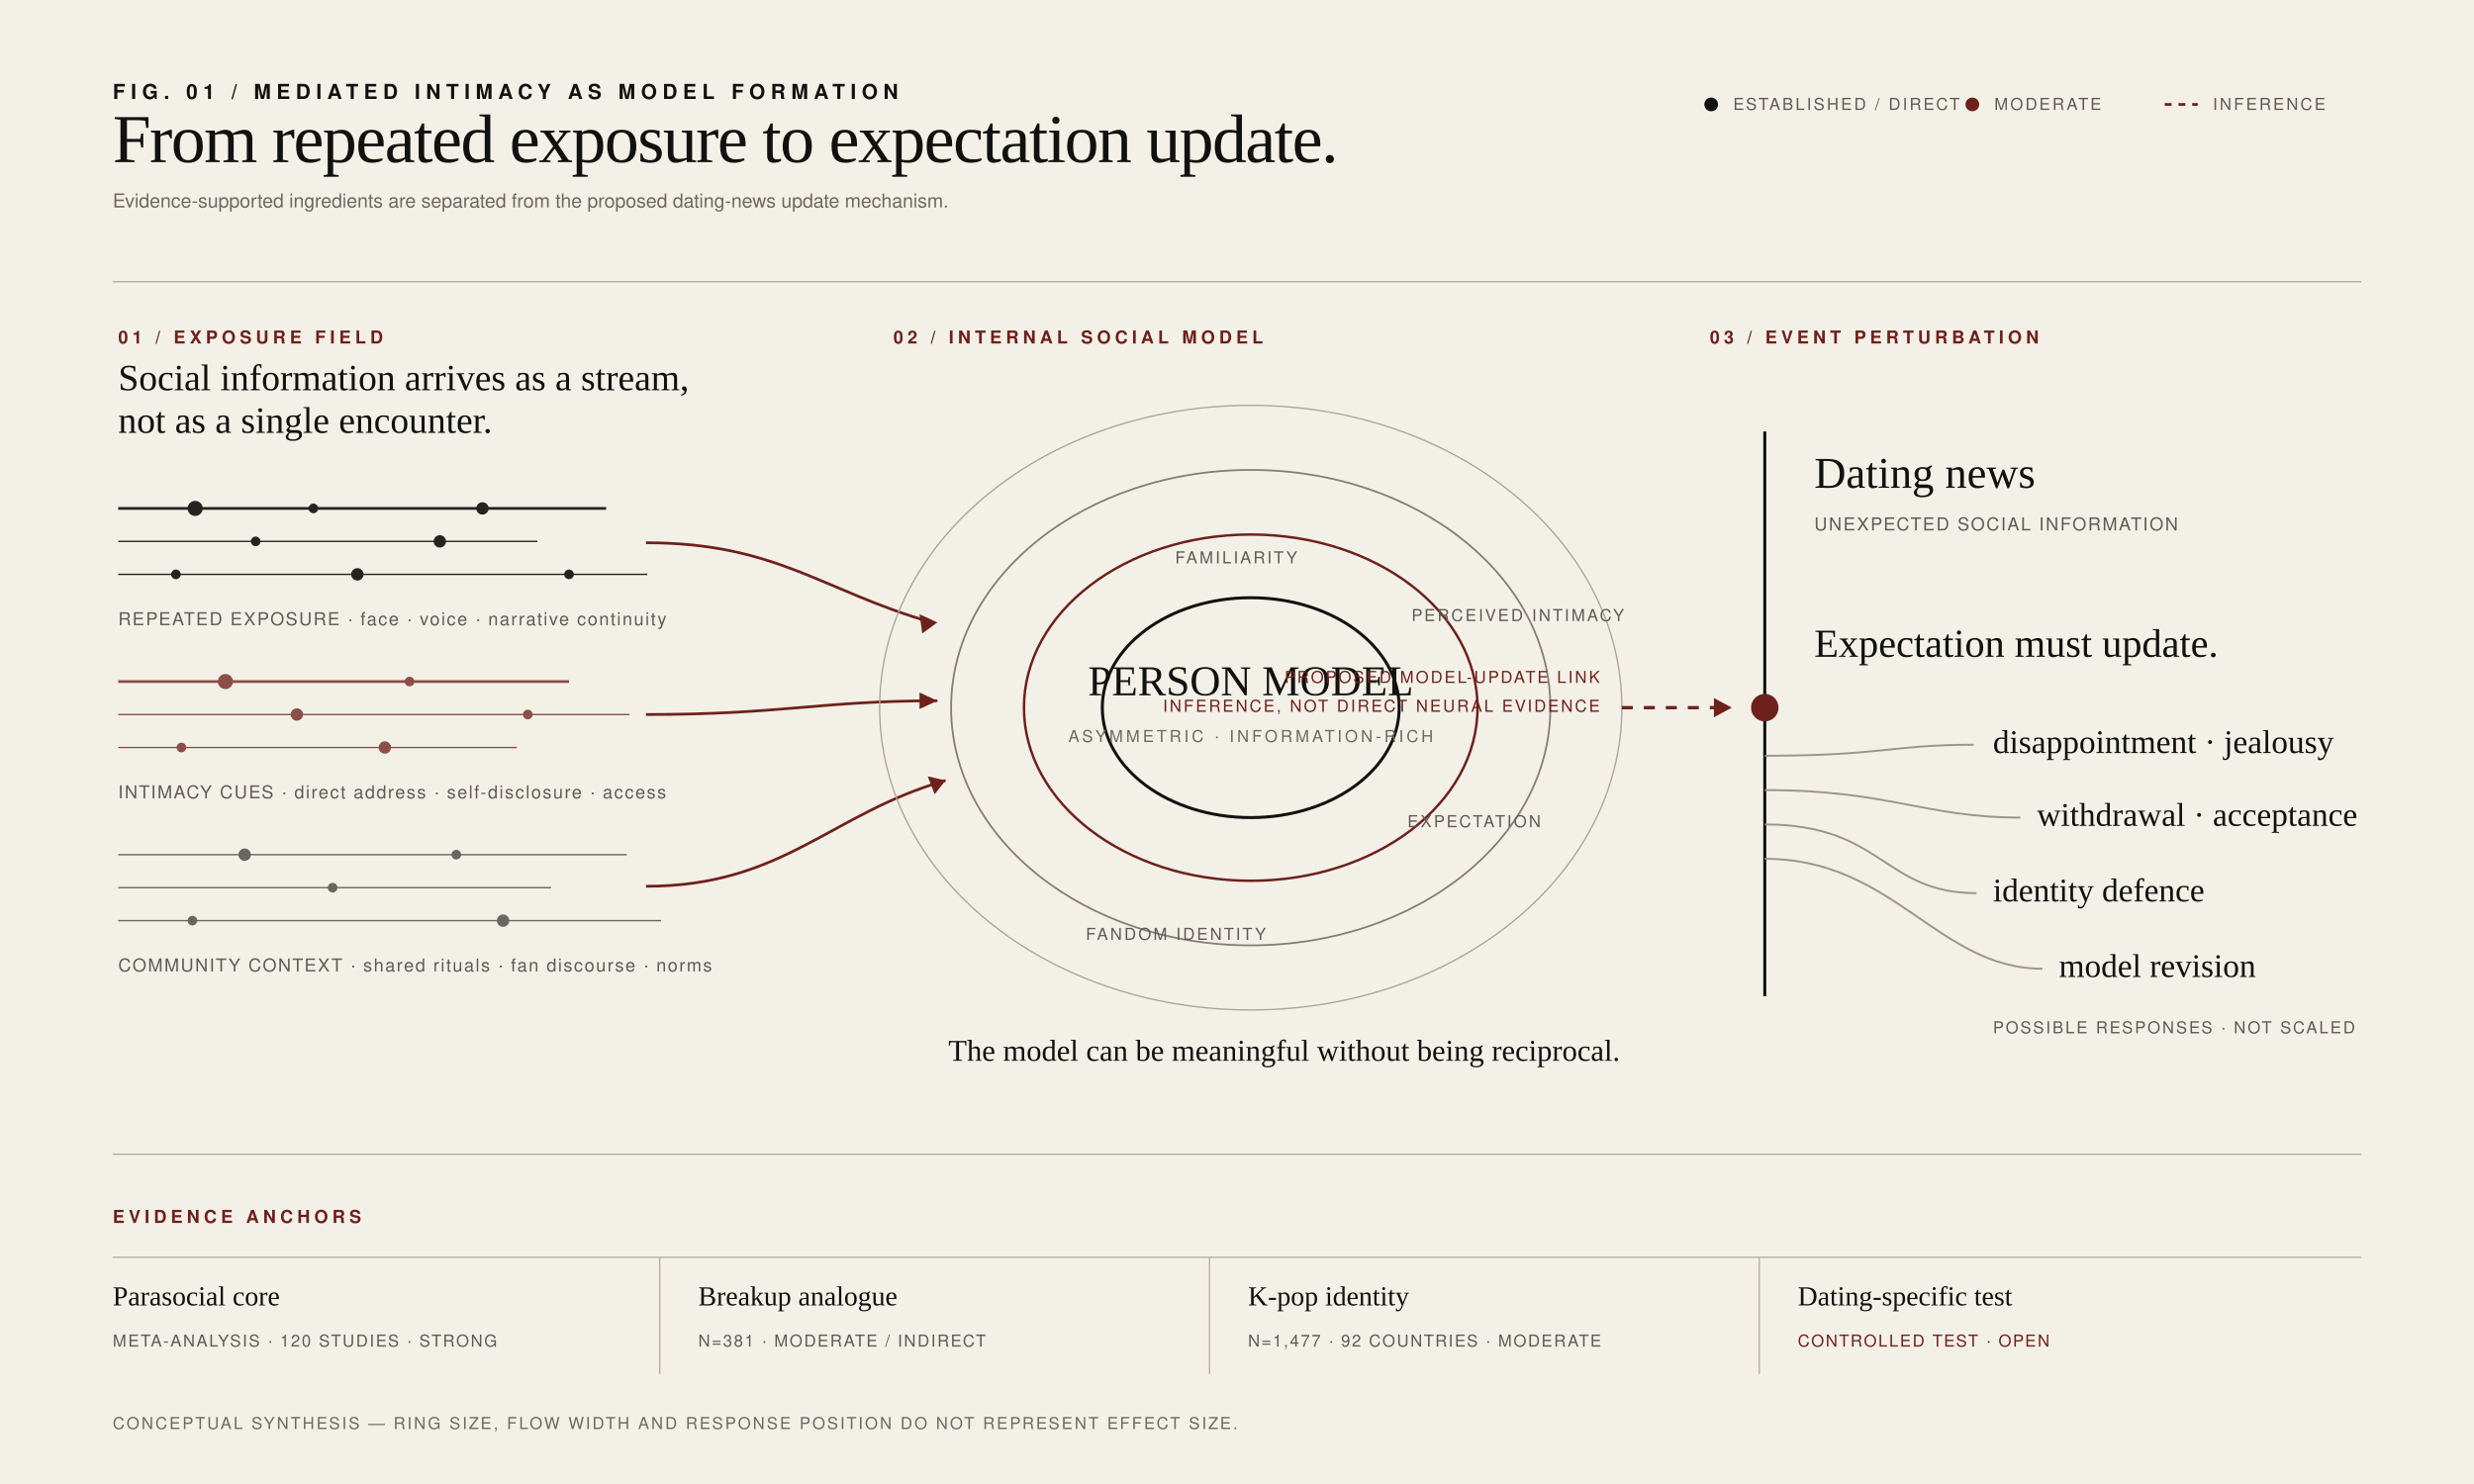
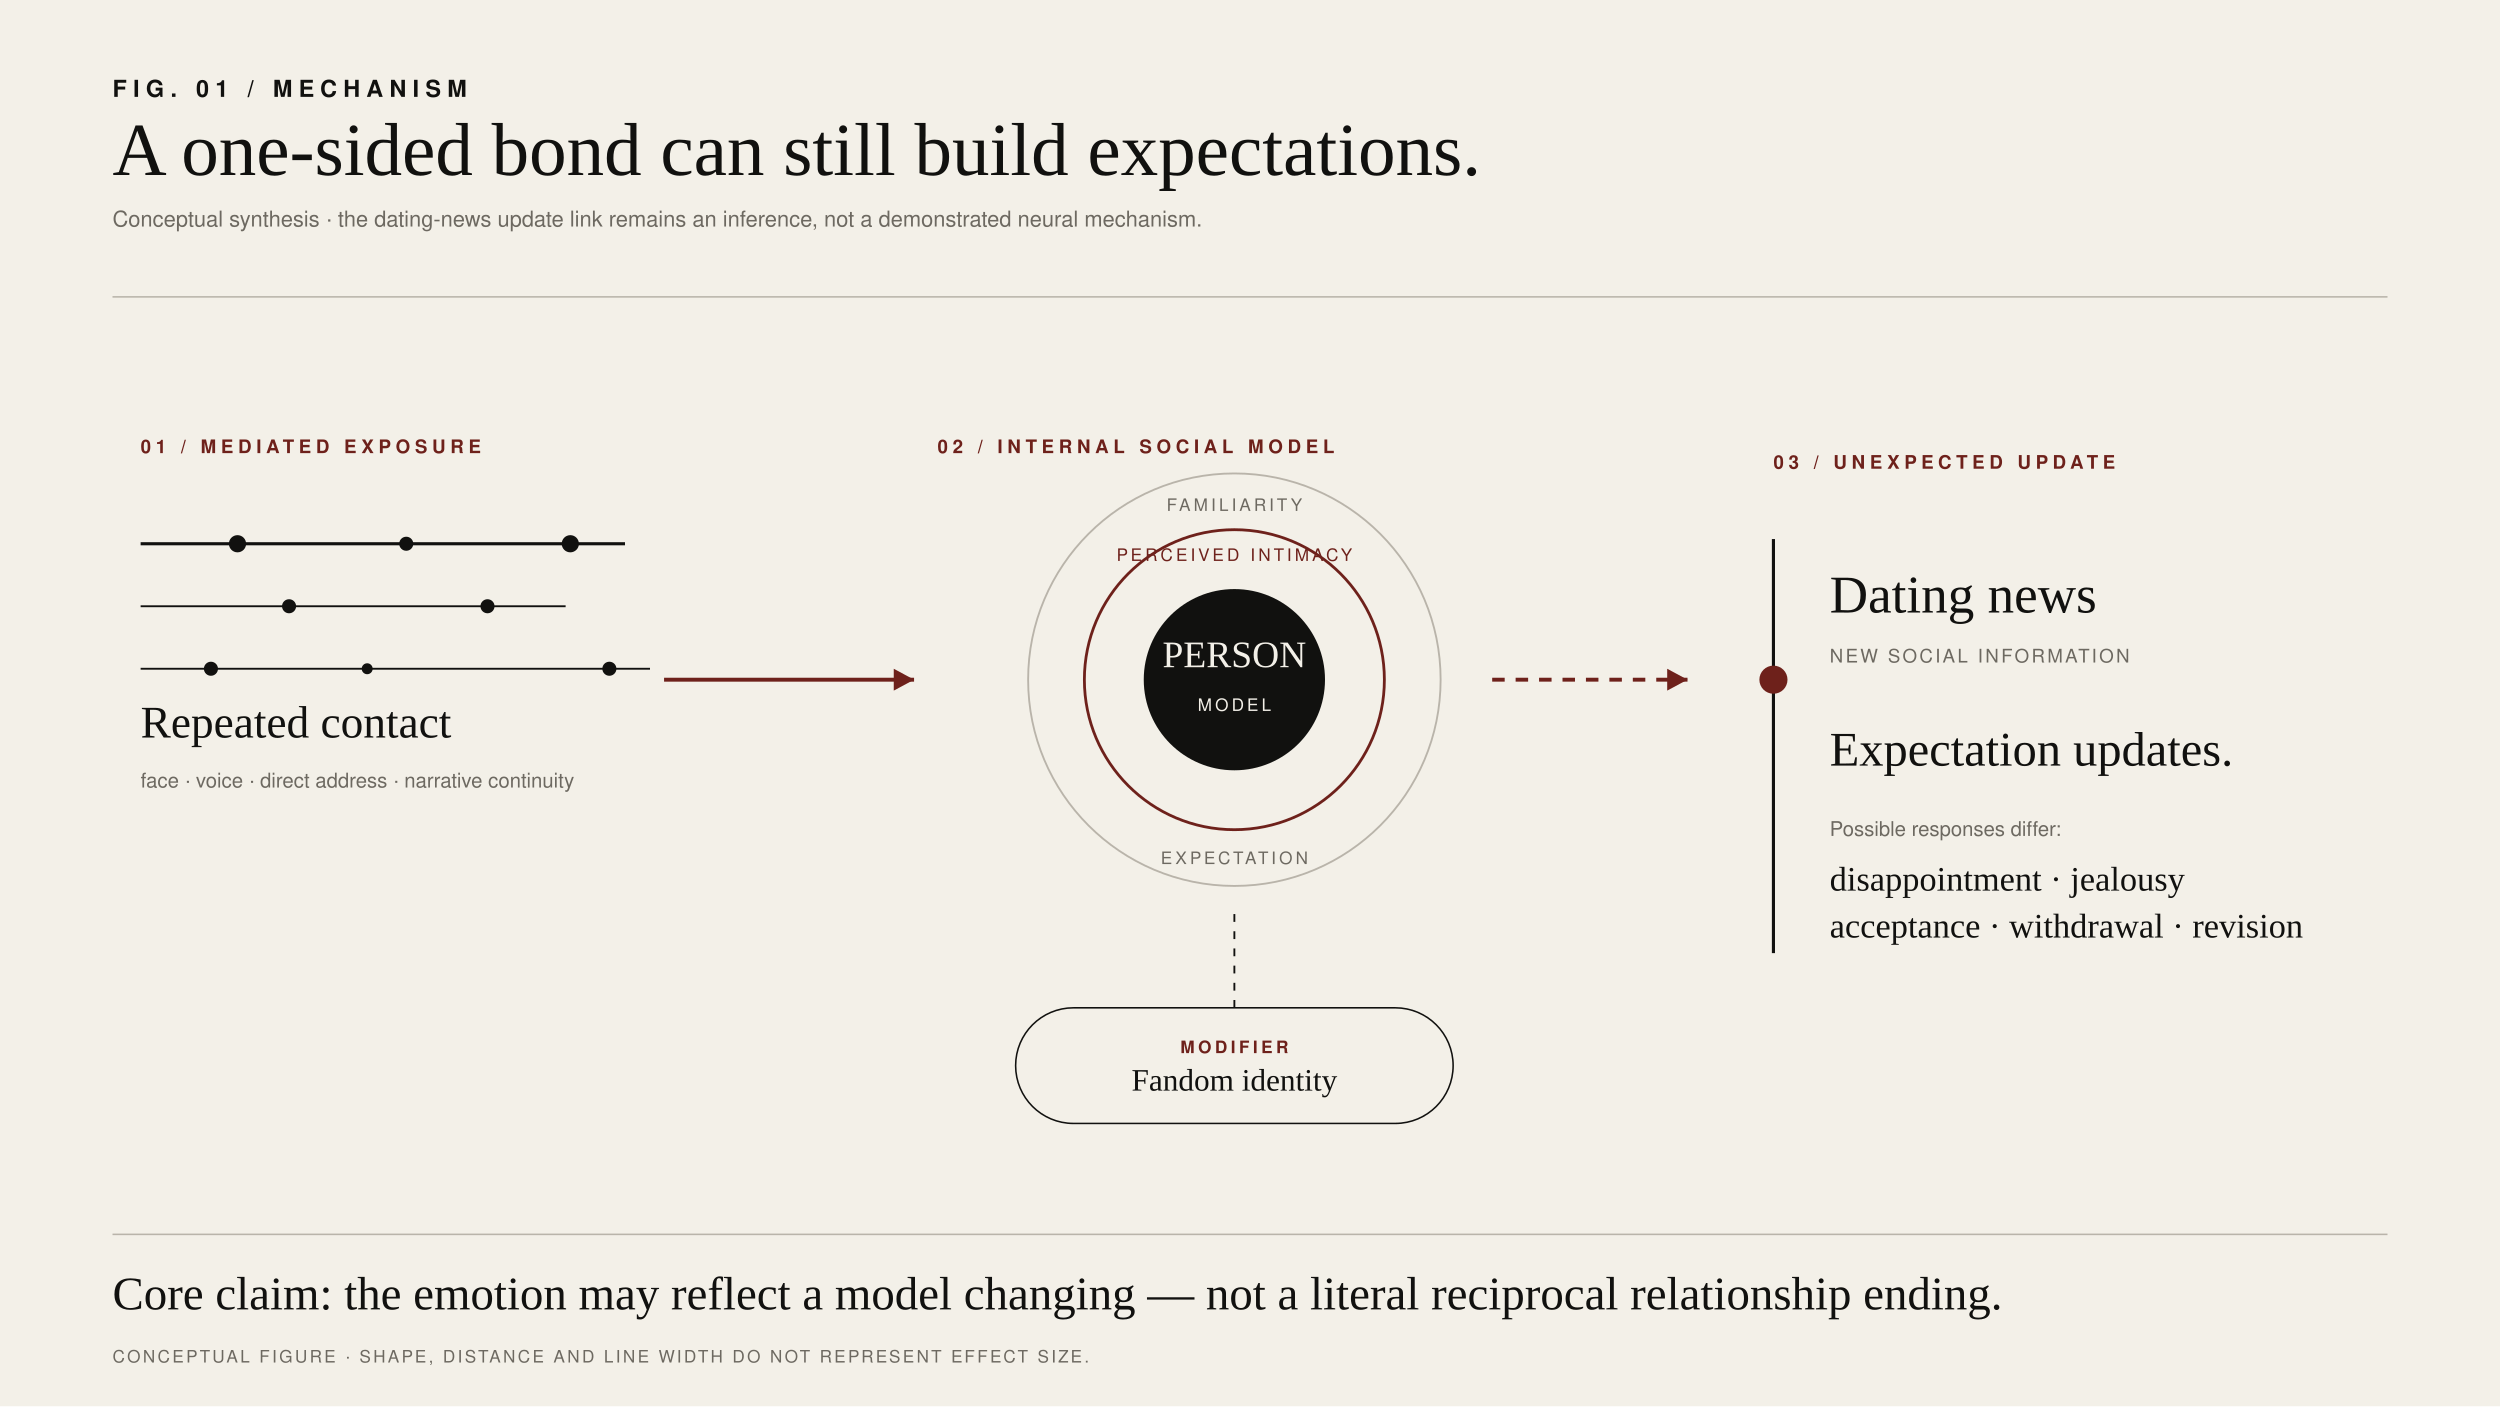
- <svg xmlns="http://www.w3.org/2000/svg" viewBox="0 0 1800 1080" role="img" aria-labelledby="title desc">
-   <rect width="1800" height="1080" fill="#f3f0e8" />
-   <g fill="#11110f" font-family="Helvetica,Arial,sans-serif">
-     <text x="82" y="72" font-size="15" font-weight="700" letter-spacing="4">FIG. 01 / MEDIATED INTIMACY AS MODEL FORMATION</text>
-     <text x="82" y="118" font-family="Georgia,Times New Roman,serif" font-size="50" letter-spacing="-1">From repeated exposure to expectation update.</text>
-     <text x="82" y="151" font-size="14" fill="#6d6961">Evidence-supported ingredients are separated from the proposed dating-news update mechanism.</text>
+ <svg xmlns="http://www.w3.org/2000/svg" viewBox="0 0 1600 900" role="img" aria-labelledby="title desc">
+   <rect width="1600" height="900" fill="#f3f0e8" />
+   <g font-family="Helvetica,Arial,sans-serif" fill="#11110f">
+     <text x="72" y="62" font-size="15" font-weight="700" letter-spacing="4">FIG. 01 / MECHANISM</text>
+     <text x="72" y="112" font-family="Georgia,Times New Roman,serif" font-size="48">A one-sided bond can still build expectations.</text>
+     <text x="72" y="145" font-size="14" fill="#6d6961">Conceptual synthesis · the dating-news update link remains an inference, not a demonstrated neural mechanism.</text>
  </g>
-   <g transform="translate(1245 76)" font-family="Helvetica,Arial,sans-serif" font-size="12" letter-spacing="1.6" fill="#5f5b54">
-     <circle cx="0" cy="0" r="5" fill="#11110f" />
-     <text x="16" y="4">ESTABLISHED / DIRECT</text>
-     <circle cx="190" cy="0" r="5" fill="#6e211b" />
-     <text x="206" y="4">MODERATE</text>
-     <line x1="330" y1="0" x2="354" y2="0" stroke="#6e211b" stroke-width="2" stroke-dasharray="5 5" />
-     <text x="365" y="4">INFERENCE</text>
+   <line x1="72" y1="190" x2="1528" y2="190" stroke="#b9b4aa" />
+   <g transform="translate(90 290)">
+     <text x="0" y="0" font-family="Helvetica,Arial,sans-serif" font-size="12" font-weight="700" letter-spacing="3" fill="#6e211b">01 / MEDIATED EXPOSURE</text>
+     <g transform="translate(0 58)" stroke="#11110f" fill="#11110f">
+       <line x1="0" y1="0" x2="310" y2="0" stroke-width="2" />
+       <circle cx="62" cy="0" r="5" />
+       <circle cx="170" cy="0" r="4" />
+       <circle cx="275" cy="0" r="5" />
+       <line x1="0" y1="40" x2="272" y2="40" stroke-width="1.2" />
+       <circle cx="95" cy="40" r="4" />
+       <circle cx="222" cy="40" r="4" />
+       <line x1="0" y1="80" x2="326" y2="80" stroke-width="1.2" />
+       <circle cx="45" cy="80" r="4" />
+       <circle cx="145" cy="80" r="3" />
+       <circle cx="300" cy="80" r="4" />
+     </g>
+     <text x="0" y="182" font-family="Georgia,Times New Roman,serif" font-size="29" fill="#11110f">Repeated contact</text>
+     <text x="0" y="214" font-family="Helvetica,Arial,sans-serif" font-size="13" fill="#6d6961">face · voice · direct address · narrative continuity</text>
  </g>
-   <g stroke="#b5b0a6" stroke-width="1">
-     <line x1="82" y1="205" x2="1718" y2="205" />
-     <line x1="82" y1="840" x2="1718" y2="840" />
+   <path d="M425 435 C500 435 525 435 585 435" fill="none" stroke="#6e211b" stroke-width="2.5" />
+   <path d="M585 435l-13-7v14z" fill="#6e211b" />
+   <g transform="translate(790 435)">
+     <text x="-190" y="-145" font-family="Helvetica,Arial,sans-serif" font-size="12" font-weight="700" letter-spacing="3" fill="#6e211b">02 / INTERNAL SOCIAL MODEL</text>
+     <circle r="132" fill="none" stroke="#b9b4aa" stroke-width="1.2" />
+     <circle r="96" fill="none" stroke="#6e211b" stroke-width="1.8" />
+     <circle r="58" fill="#11110f" />
+     <text x="0" y="-8" text-anchor="middle" font-family="Georgia,Times New Roman,serif" font-size="24" fill="#f3f0e8">PERSON</text>
+     <text x="0" y="20" text-anchor="middle" font-family="Helvetica,Arial,sans-serif" font-size="11" letter-spacing="2" fill="#f3f0e8">MODEL</text>
+     <text x="0" y="-108" text-anchor="middle" font-family="Helvetica,Arial,sans-serif" font-size="11" letter-spacing="2" fill="#6d6961">FAMILIARITY</text>
+     <text x="0" y="-76" text-anchor="middle" font-family="Helvetica,Arial,sans-serif" font-size="11" letter-spacing="2" fill="#6e211b">PERCEIVED INTIMACY</text>
+     <text x="0" y="118" text-anchor="middle" font-family="Helvetica,Arial,sans-serif" font-size="11" letter-spacing="2" fill="#6d6961">EXPECTATION</text>
  </g>
-   <g font-family="Helvetica,Arial,sans-serif">
-     <text x="86" y="250" font-size="13" font-weight="700" letter-spacing="3" fill="#6e211b">01 / EXPOSURE FIELD</text>
-     <text x="86" y="284" font-family="Georgia,Times New Roman,serif" font-size="27" fill="#11110f">Social information arrives as a stream,</text>
-     <text x="86" y="315" font-family="Georgia,Times New Roman,serif" font-size="27" fill="#11110f">not as a single encounter.</text>
+   <g transform="translate(650 645)">
+     <rect width="280" height="74" rx="37" fill="none" stroke="#11110f" />
+     <text x="140" y="29" text-anchor="middle" font-family="Helvetica,Arial,sans-serif" font-size="11" font-weight="700" letter-spacing="2.2" fill="#6e211b">MODIFIER</text>
+     <text x="140" y="53" text-anchor="middle" font-family="Georgia,Times New Roman,serif" font-size="20" fill="#11110f">Fandom identity</text>
  </g>
-   <g transform="translate(86 370)" stroke="#11110f" fill="none">
-     <g opacity=".92">
-       <line x1="0" y1="0" x2="355" y2="0" stroke-width="2" />
-       <circle cx="56" cy="0" r="5" fill="#11110f" />
-       <circle cx="142" cy="0" r="3" fill="#11110f" />
-       <circle cx="265" cy="0" r="4" fill="#11110f" />
-       <line x1="0" y1="24" x2="305" y2="24" />
-       <circle cx="100" cy="24" r="3" fill="#11110f" />
-       <circle cx="234" cy="24" r="4" fill="#11110f" />
-       <line x1="0" y1="48" x2="385" y2="48" />
-       <circle cx="42" cy="48" r="3" fill="#11110f" />
-       <circle cx="174" cy="48" r="4" fill="#11110f" />
-       <circle cx="328" cy="48" r="3" fill="#11110f" />
-     </g>
-     <g transform="translate(0 126)" opacity=".78" stroke="#6e211b">
-       <line x1="0" y1="0" x2="328" y2="0" stroke-width="2" />
-       <circle cx="78" cy="0" r="5" fill="#6e211b" />
-       <circle cx="212" cy="0" r="3" fill="#6e211b" />
-       <line x1="0" y1="24" x2="372" y2="24" />
-       <circle cx="130" cy="24" r="4" fill="#6e211b" />
-       <circle cx="298" cy="24" r="3" fill="#6e211b" />
-       <line x1="0" y1="48" x2="290" y2="48" />
-       <circle cx="46" cy="48" r="3" fill="#6e211b" />
-       <circle cx="194" cy="48" r="4" fill="#6e211b" />
-     </g>
-     <g transform="translate(0 252)" opacity=".62">
-       <line x1="0" y1="0" x2="370" y2="0" />
-       <circle cx="92" cy="0" r="4" fill="#11110f" />
-       <circle cx="246" cy="0" r="3" fill="#11110f" />
-       <line x1="0" y1="24" x2="315" y2="24" />
-       <circle cx="156" cy="24" r="3" fill="#11110f" />
-       <line x1="0" y1="48" x2="395" y2="48" />
-       <circle cx="54" cy="48" r="3" fill="#11110f" />
-       <circle cx="280" cy="48" r="4" fill="#11110f" />
-     </g>
+   <path d="M790 645V583" stroke="#11110f" stroke-width="1.2" stroke-dasharray="5 6" />
+   <path d="M955 435H1080" stroke="#6e211b" stroke-width="2.5" stroke-dasharray="8 7" />
+   <path d="M1080 435l-13-7v14z" fill="#6e211b" />
+   <g transform="translate(1135 300)">
+     <text x="0" y="0" font-family="Helvetica,Arial,sans-serif" font-size="12" font-weight="700" letter-spacing="3" fill="#6e211b">03 / UNEXPECTED UPDATE</text>
+     <line x1="0" y1="45" x2="0" y2="310" stroke="#11110f" stroke-width="2" />
+     <circle cx="0" cy="135" r="9" fill="#6e211b" />
+     <text x="36" y="92" font-family="Georgia,Times New Roman,serif" font-size="34" fill="#11110f">Dating news</text>
+     <text x="36" y="124" font-family="Helvetica,Arial,sans-serif" font-size="12" letter-spacing="1.5" fill="#6d6961">NEW SOCIAL INFORMATION</text>
+     <text x="36" y="190" font-family="Georgia,Times New Roman,serif" font-size="31" fill="#11110f">Expectation updates.</text>
+     <text x="36" y="235" font-family="Helvetica,Arial,sans-serif" font-size="13" fill="#6d6961">Possible responses differ:</text>
+     <text x="36" y="270" font-family="Georgia,Times New Roman,serif" font-size="22" fill="#11110f">disappointment · jealousy</text>
+     <text x="36" y="300" font-family="Georgia,Times New Roman,serif" font-size="22" fill="#11110f">acceptance · withdrawal · revision</text>
  </g>
-   <g font-family="Helvetica,Arial,sans-serif" fill="#5f5b54" font-size="13" letter-spacing="1.1">
-     <text x="86" y="455">REPEATED EXPOSURE · face · voice · narrative continuity</text>
-     <text x="86" y="581">INTIMACY CUES · direct address · self-disclosure · access</text>
-     <text x="86" y="707">COMMUNITY CONTEXT · shared rituals · fan discourse · norms</text>
-   </g>
-   <g fill="none" stroke="#6e211b" stroke-width="2">
-     <path d="M470 395 C565 395 598 430 678 453" />
-     <path d="M470 520 C570 520 596 510 682 510" />
-     <path d="M470 645 C570 645 604 592 688 568" />
-   </g>
-   <g fill="#6e211b">
-     <path d="M682 453l-13-6 2 14z" />
-     <path d="M682 510l-13-6v12z" />
-     <path d="M688 568l-13-3 5 13z" />
-   </g>
-   <g font-family="Helvetica,Arial,sans-serif">
-     <text x="650" y="250" font-size="13" font-weight="700" letter-spacing="3" fill="#6e211b">02 / INTERNAL SOCIAL MODEL</text>
-   </g>
-   <g transform="translate(910 515)" fill="none">
-     <ellipse rx="270" ry="220" stroke="#aaa69c" stroke-width="1" />
-     <ellipse rx="218" ry="173" stroke="#827e76" stroke-width="1.3" />
-     <ellipse rx="165" ry="126" stroke="#6e211b" stroke-width="1.8" />
-     <ellipse rx="108" ry="80" stroke="#11110f" stroke-width="2.2" />
-   </g>
-   <g text-anchor="middle" font-family="Georgia,Times New Roman,serif" fill="#11110f">
-     <text x="910" y="506" font-size="31">PERSON MODEL</text>
-     <text x="910" y="540" font-family="Helvetica,Arial,sans-serif" font-size="12" letter-spacing="2.2" fill="#6d6961">ASYMMETRIC · INFORMATION-RICH</text>
-   </g>
-   <g font-family="Helvetica,Arial,sans-serif" font-size="12" letter-spacing="1.6" fill="#5f5b54">
-     <text x="855" y="410">FAMILIARITY</text>
-     <text x="1027" y="452">PERCEIVED INTIMACY</text>
-     <text x="1024" y="602">EXPECTATION</text>
-     <text x="790" y="684">FANDOM IDENTITY</text>
-   </g>
-   <g font-family="Georgia,Times New Roman,serif" fill="#11110f">
-     <text x="690" y="772" font-size="22">The model can be meaningful without being reciprocal.</text>
-   </g>
-   <g font-family="Helvetica,Arial,sans-serif">
-     <text x="1244" y="250" font-size="13" font-weight="700" letter-spacing="3" fill="#6e211b">03 / EVENT PERTURBATION</text>
-   </g>
-   <line x1="1284" y1="314" x2="1284" y2="725" stroke="#11110f" stroke-width="2.2" />
-   <circle cx="1284" cy="515" r="10" fill="#6e211b" />
-   <g font-family="Georgia,Times New Roman,serif" fill="#11110f">
-     <text x="1320" y="355" font-size="32">Dating news</text>
-     <text x="1320" y="386" font-family="Helvetica,Arial,sans-serif" font-size="13" letter-spacing="1.2" fill="#5f5b54">UNEXPECTED SOCIAL INFORMATION</text>
-     <text x="1320" y="478" font-size="29">Expectation must update.</text>
-   </g>
-   <path d="M1180 515 H1260" stroke="#6e211b" stroke-width="2.4" stroke-dasharray="8 8" />
-   <path d="M1260 515l-13-7v14z" fill="#6e211b" />
-   <g font-family="Helvetica,Arial,sans-serif" font-size="12" letter-spacing="1.5" fill="#6e211b">
-     <text x="1164" y="497" text-anchor="end">PROPOSED MODEL-UPDATE LINK</text>
-     <text x="1164" y="518" text-anchor="end">INFERENCE, NOT DIRECT NEURAL EVIDENCE</text>
-   </g>
-   <g fill="none" stroke="#9a958b" stroke-width="1.4">
-     <path d="M1284 550 C1370 550 1376 542 1436 542" />
-     <path d="M1284 575 C1375 575 1400 595 1470 595" />
-     <path d="M1284 600 C1370 600 1370 650 1438 650" />
-     <path d="M1284 625 C1378 625 1410 705 1486 705" />
-   </g>
-   <g font-family="Georgia,Times New Roman,serif" fill="#11110f" font-size="24">
-     <text x="1450" y="548">disappointment · jealousy</text>
-     <text x="1482" y="601">withdrawal · acceptance</text>
-     <text x="1450" y="656">identity defence</text>
-     <text x="1498" y="711">model revision</text>
-   </g>
-   <text x="1450" y="752" font-family="Helvetica,Arial,sans-serif" font-size="12" letter-spacing="1.4" fill="#5f5b54">POSSIBLE RESPONSES · NOT SCALED</text>
-   <g font-family="Helvetica,Arial,sans-serif">
-     <text x="82" y="890" font-size="13" font-weight="700" letter-spacing="3" fill="#6e211b">EVIDENCE ANCHORS</text>
-   </g>
-   <g stroke="#b5b0a6" stroke-width="1">
-     <line x1="82" y1="915" x2="1718" y2="915" />
-     <line x1="480" y1="915" x2="480" y2="1000" />
-     <line x1="880" y1="915" x2="880" y2="1000" />
-     <line x1="1280" y1="915" x2="1280" y2="1000" />
-   </g>
-   <g font-family="Georgia,Times New Roman,serif" fill="#11110f">
-     <text x="82" y="950" font-size="20">Parasocial core</text>
-     <text x="480" y="950" font-size="20" transform="translate(28 0)">Breakup analogue</text>
-     <text x="880" y="950" font-size="20" transform="translate(28 0)">K-pop identity</text>
-     <text x="1280" y="950" font-size="20" transform="translate(28 0)">Dating-specific test</text>
-   </g>
-   <g font-family="Helvetica,Arial,sans-serif" font-size="12" letter-spacing="1.2" fill="#5f5b54">
-     <text x="82" y="980">META-ANALYSIS · 120 STUDIES · STRONG</text>
-     <text x="508" y="980">N=381 · MODERATE / INDIRECT</text>
-     <text x="908" y="980">N=1,477 · 92 COUNTRIES · MODERATE</text>
-     <text x="1308" y="980" fill="#6e211b">CONTROLLED TEST · OPEN</text>
-   </g>
-   <text x="82" y="1040" font-family="Helvetica,Arial,sans-serif" font-size="12" letter-spacing="1.5" fill="#6d6961">CONCEPTUAL SYNTHESIS — RING SIZE, FLOW WIDTH AND RESPONSE POSITION DO NOT REPRESENT EFFECT SIZE.</text>
+   <line x1="72" y1="790" x2="1528" y2="790" stroke="#b9b4aa" />
+   <text x="72" y="838" font-family="Georgia,Times New Roman,serif" font-size="30" fill="#11110f">Core claim: the emotion may reflect a model changing — not a literal reciprocal relationship ending.</text>
+   <text x="72" y="872" font-family="Helvetica,Arial,sans-serif" font-size="11" letter-spacing="1.5" fill="#6d6961">CONCEPTUAL FIGURE · SHAPE, DISTANCE AND LINE WIDTH DO NOT REPRESENT EFFECT SIZE.</text>
</svg>
